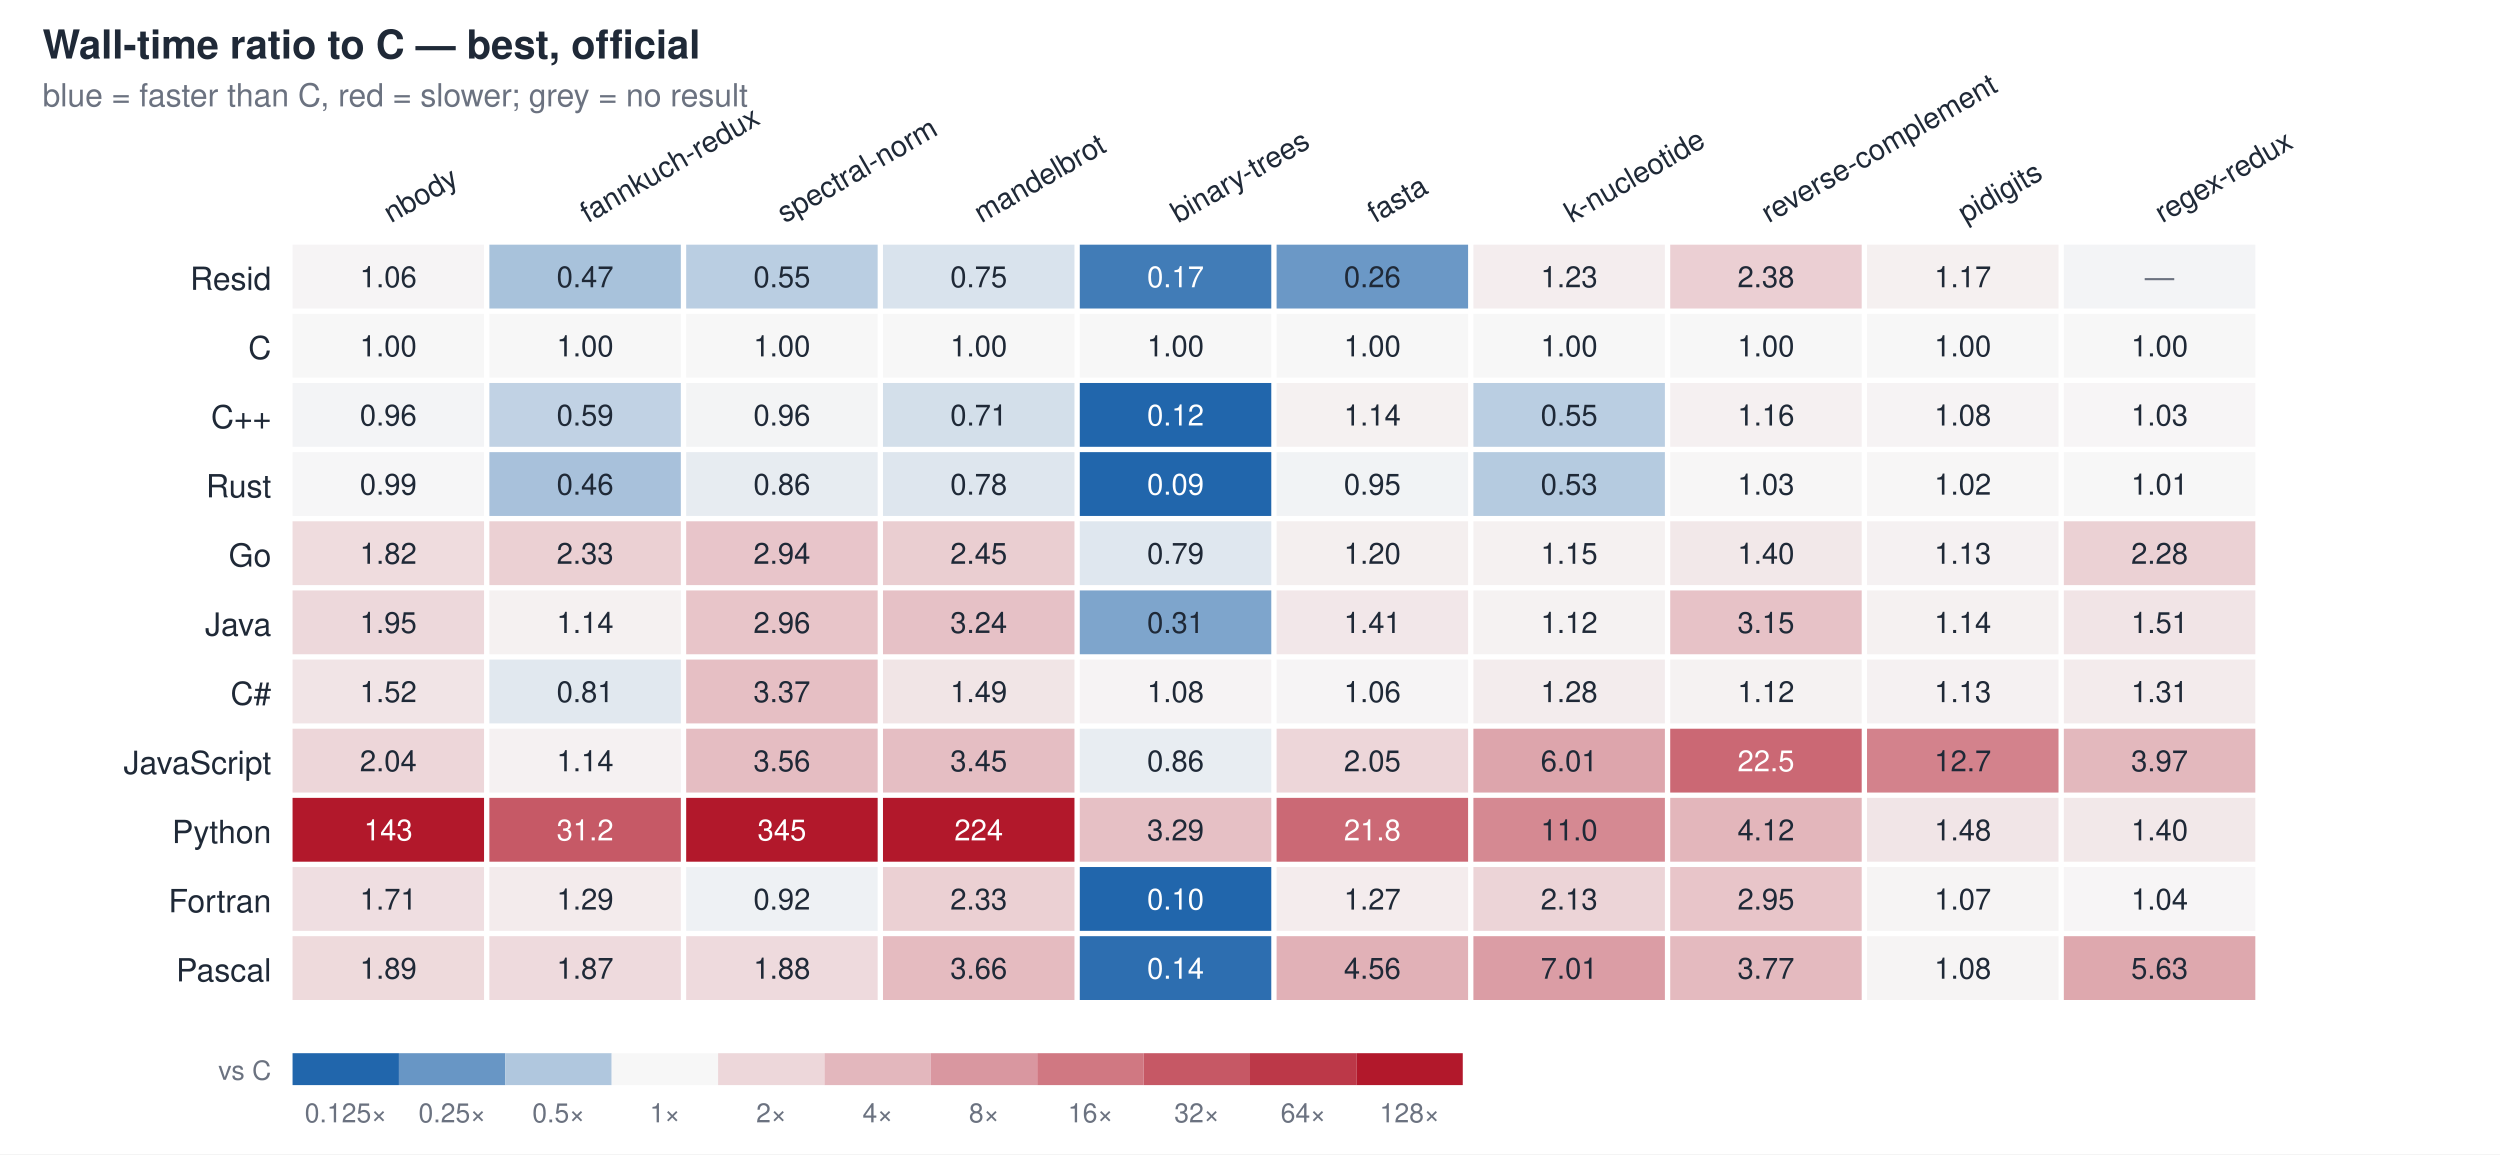
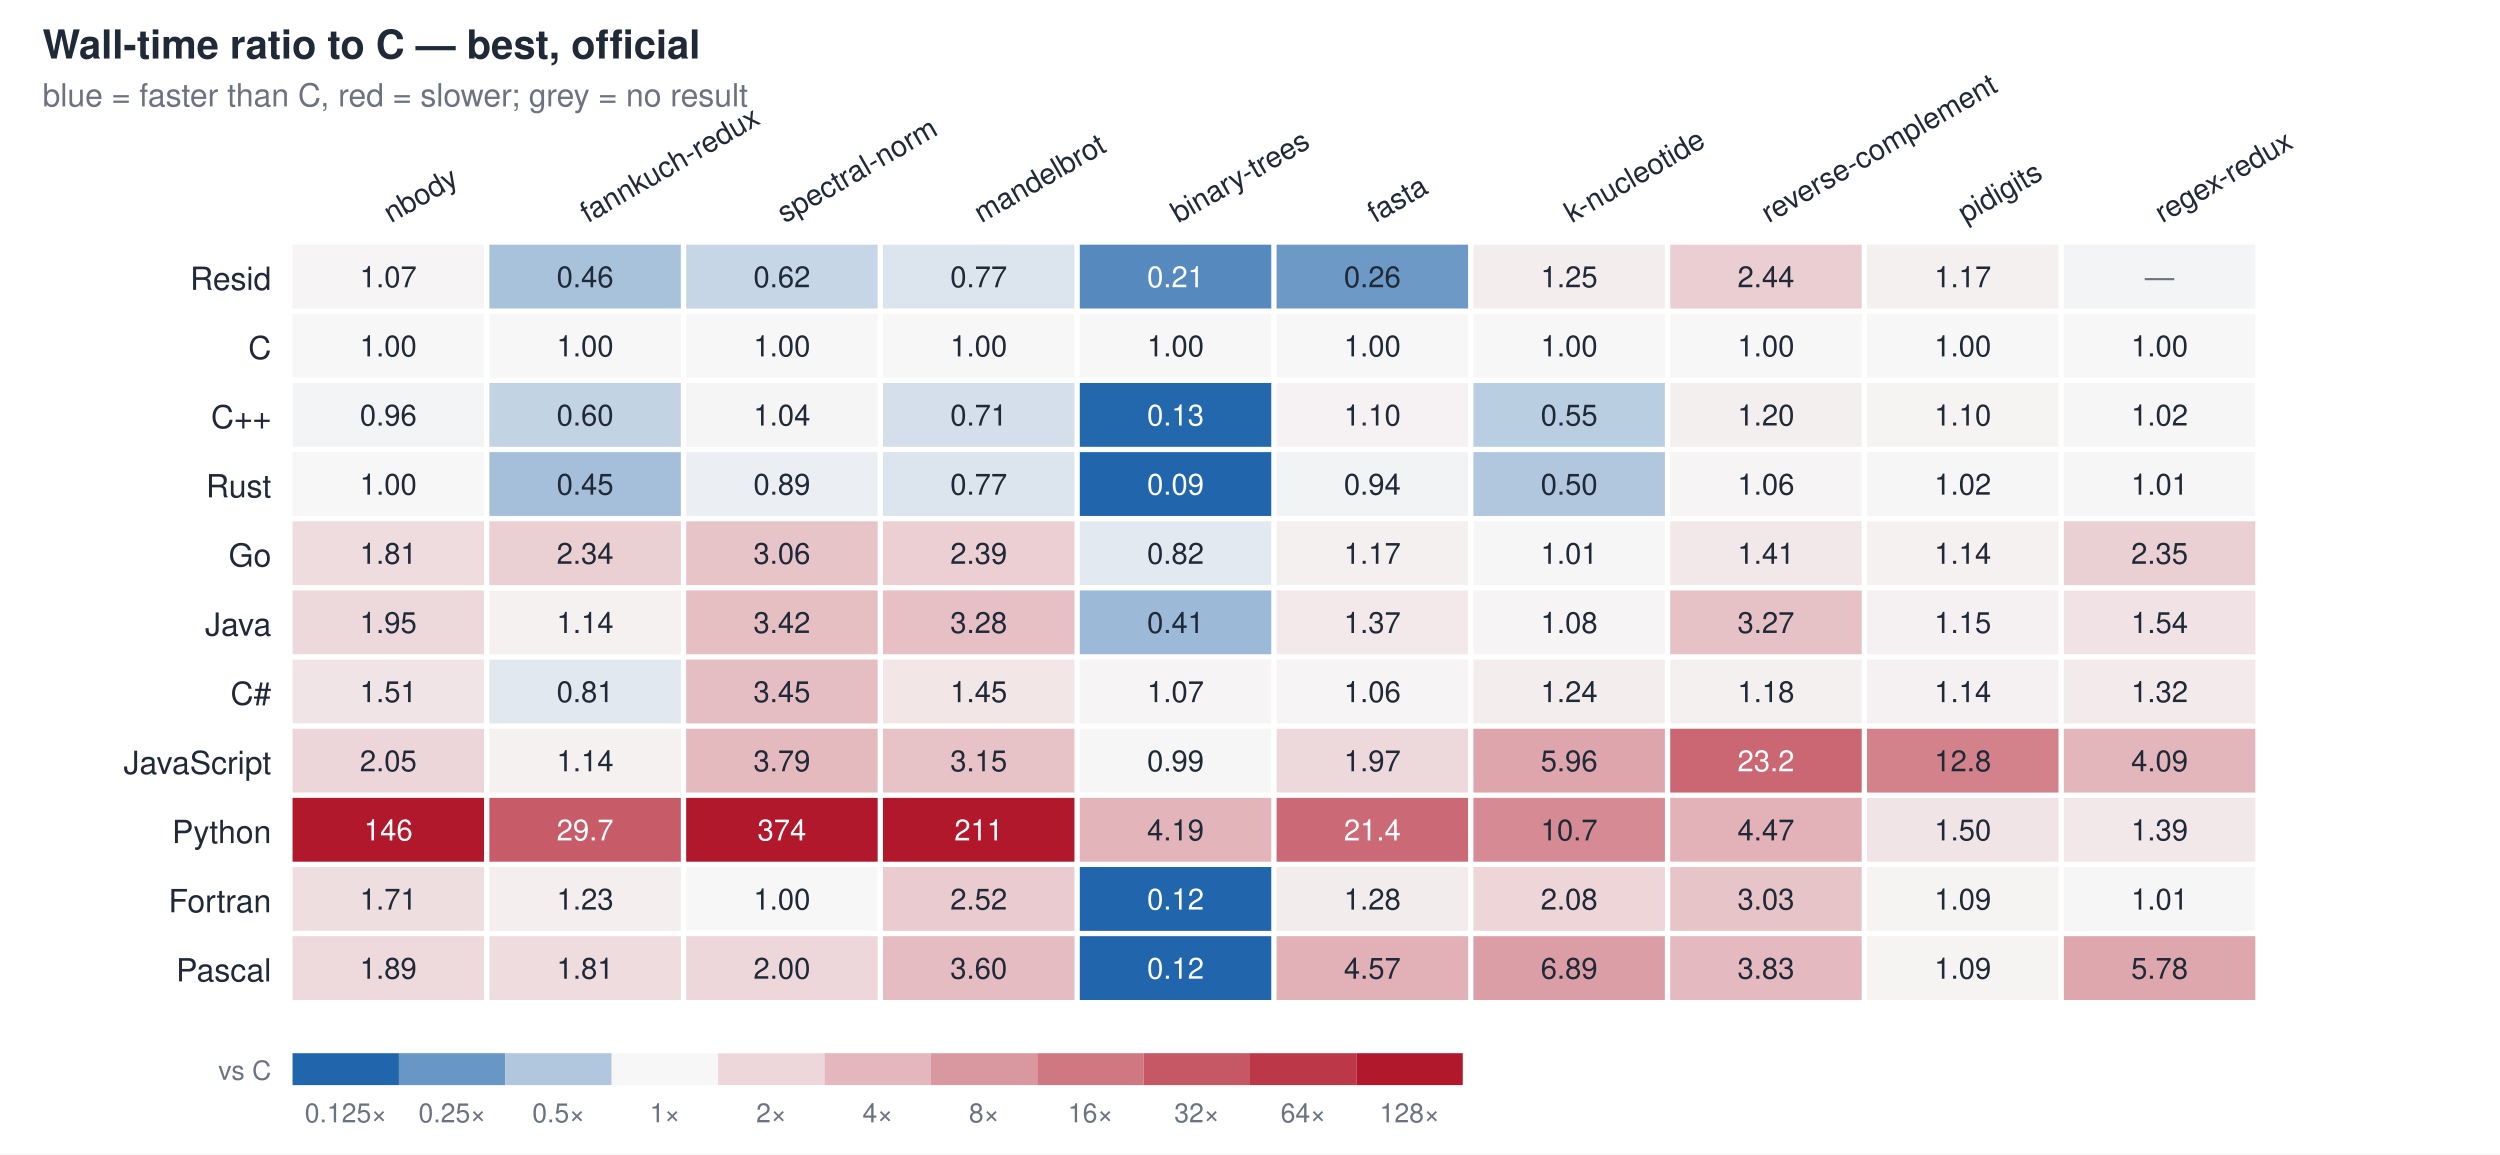
<svg xmlns="http://www.w3.org/2000/svg" width="940" height="434" viewBox="0 0 940 434" font-family="Helvetica, Arial, sans-serif" font-size="11">
  <rect x="0" y="0" width="940" height="434" fill="#ffffff" />
  <text x="16" y="22" font-size="15" font-weight="bold" fill="#1f2937">Wall-time ratio to C — best, official</text>
  <text x="16" y="40" font-size="12" fill="#6b7280">blue = faster than C, red = slower; grey = no result</text>
  <text x="147.0" y="84" text-anchor="start" fill="#1f2937" transform="rotate(-30 147.0 84)">nbody</text>
  <text x="221.0" y="84" text-anchor="start" fill="#1f2937" transform="rotate(-30 221.0 84)">fannkuch-redux</text>
  <text x="295.0" y="84" text-anchor="start" fill="#1f2937" transform="rotate(-30 295.0 84)">spectral-norm</text>
  <text x="369.0" y="84" text-anchor="start" fill="#1f2937" transform="rotate(-30 369.0 84)">mandelbrot</text>
  <text x="443.0" y="84" text-anchor="start" fill="#1f2937" transform="rotate(-30 443.0 84)">binary-trees</text>
  <text x="517.0" y="84" text-anchor="start" fill="#1f2937" transform="rotate(-30 517.0 84)">fasta</text>
  <text x="591.0" y="84" text-anchor="start" fill="#1f2937" transform="rotate(-30 591.0 84)">k-nucleotide</text>
  <text x="665.0" y="84" text-anchor="start" fill="#1f2937" transform="rotate(-30 665.0 84)">reverse-complement</text>
  <text x="739.0" y="84" text-anchor="start" fill="#1f2937" transform="rotate(-30 739.0 84)">pidigits</text>
  <text x="813.0" y="84" text-anchor="start" fill="#1f2937" transform="rotate(-30 813.0 84)">regex-redux</text>
  <text x="102" y="109.0" text-anchor="end" fill="#1f2937" font-size="12">Resid</text>
-   <rect x="110" y="92" width="72" height="24" fill="#f6f4f5" />
-   <text x="146.0" y="108.0" text-anchor="middle" fill="#1f2937">1.06</text>
+   <rect x="110" y="92" width="72" height="24" fill="#f6f4f4" />
+   <text x="146.0" y="108.0" text-anchor="middle" fill="#1f2937">1.07</text>
  <rect x="184" y="92" width="72" height="24" fill="#a8c2db" />
-   <text x="220.0" y="108.0" text-anchor="middle" fill="#1f2937">0.47</text>
-   <rect x="258" y="92" width="72" height="24" fill="#bacee2" />
-   <text x="294.0" y="108.0" text-anchor="middle" fill="#1f2937">0.55</text>
-   <rect x="332" y="92" width="72" height="24" fill="#d9e3ed" />
-   <text x="368.0" y="108.0" text-anchor="middle" fill="#1f2937">0.75</text>
-   <rect x="406" y="92" width="72" height="24" fill="#417cb7" />
-   <text x="442.0" y="108.0" text-anchor="middle" fill="#ffffff">0.17</text>
-   <rect x="480" y="92" width="72" height="24" fill="#6b98c6" />
+   <text x="220.0" y="108.0" text-anchor="middle" fill="#1f2937">0.46</text>
+   <rect x="258" y="92" width="72" height="24" fill="#c6d6e6" />
+   <text x="294.0" y="108.0" text-anchor="middle" fill="#1f2937">0.62</text>
+   <rect x="332" y="92" width="72" height="24" fill="#dce5ee" />
+   <text x="368.0" y="108.0" text-anchor="middle" fill="#1f2937">0.77</text>
+   <rect x="406" y="92" width="72" height="24" fill="#568abe" />
+   <text x="442.0" y="108.0" text-anchor="middle" fill="#ffffff">0.21</text>
+   <rect x="480" y="92" width="72" height="24" fill="#6c99c6" />
  <text x="516.0" y="108.0" text-anchor="middle" fill="#1f2937">0.26</text>
  <rect x="554" y="92" width="72" height="24" fill="#f4edee" />
-   <text x="590.0" y="108.0" text-anchor="middle" fill="#1f2937">1.23</text>
-   <rect x="628" y="92" width="72" height="24" fill="#ebcfd3" />
-   <text x="664.0" y="108.0" text-anchor="middle" fill="#1f2937">2.38</text>
+   <text x="590.0" y="108.0" text-anchor="middle" fill="#1f2937">1.25</text>
+   <rect x="628" y="92" width="72" height="24" fill="#eaced1" />
+   <text x="664.0" y="108.0" text-anchor="middle" fill="#1f2937">2.44</text>
  <rect x="702" y="92" width="72" height="24" fill="#f5f0f0" />
  <text x="738.0" y="108.0" text-anchor="middle" fill="#1f2937">1.17</text>
  <rect x="776" y="92" width="72" height="24" fill="#f3f4f6" />
  <text x="812.0" y="108.0" text-anchor="middle" fill="#6b7280">—</text>
  <text x="102" y="135.0" text-anchor="end" fill="#1f2937" font-size="12">C</text>
  <rect x="110" y="118" width="72" height="24" fill="#f7f7f7" />
  <text x="146.0" y="134.0" text-anchor="middle" fill="#1f2937">1.00</text>
  <rect x="184" y="118" width="72" height="24" fill="#f7f7f7" />
  <text x="220.0" y="134.0" text-anchor="middle" fill="#1f2937">1.00</text>
  <rect x="258" y="118" width="72" height="24" fill="#f7f7f7" />
  <text x="294.0" y="134.0" text-anchor="middle" fill="#1f2937">1.00</text>
  <rect x="332" y="118" width="72" height="24" fill="#f7f7f7" />
  <text x="368.0" y="134.0" text-anchor="middle" fill="#1f2937">1.00</text>
  <rect x="406" y="118" width="72" height="24" fill="#f7f7f7" />
  <text x="442.0" y="134.0" text-anchor="middle" fill="#1f2937">1.00</text>
  <rect x="480" y="118" width="72" height="24" fill="#f7f7f7" />
  <text x="516.0" y="134.0" text-anchor="middle" fill="#1f2937">1.00</text>
  <rect x="554" y="118" width="72" height="24" fill="#f7f7f7" />
  <text x="590.0" y="134.0" text-anchor="middle" fill="#1f2937">1.00</text>
  <rect x="628" y="118" width="72" height="24" fill="#f7f7f7" />
  <text x="664.0" y="134.0" text-anchor="middle" fill="#1f2937">1.00</text>
  <rect x="702" y="118" width="72" height="24" fill="#f7f7f7" />
  <text x="738.0" y="134.0" text-anchor="middle" fill="#1f2937">1.00</text>
  <rect x="776" y="118" width="72" height="24" fill="#f7f7f7" />
  <text x="812.0" y="134.0" text-anchor="middle" fill="#1f2937">1.00</text>
  <text x="102" y="161.0" text-anchor="end" fill="#1f2937" font-size="12">C++</text>
  <rect x="110" y="144" width="72" height="24" fill="#f3f4f6" />
  <text x="146.0" y="160.0" text-anchor="middle" fill="#1f2937">0.96</text>
-   <rect x="184" y="144" width="72" height="24" fill="#c1d2e4" />
-   <text x="220.0" y="160.0" text-anchor="middle" fill="#1f2937">0.59</text>
-   <rect x="258" y="144" width="72" height="24" fill="#f3f4f5" />
-   <text x="294.0" y="160.0" text-anchor="middle" fill="#1f2937">0.96</text>
-   <rect x="332" y="144" width="72" height="24" fill="#d3dfea" />
+   <rect x="184" y="144" width="72" height="24" fill="#c2d3e4" />
+   <text x="220.0" y="160.0" text-anchor="middle" fill="#1f2937">0.60</text>
+   <rect x="258" y="144" width="72" height="24" fill="#f6f5f5" />
+   <text x="294.0" y="160.0" text-anchor="middle" fill="#1f2937">1.04</text>
+   <rect x="332" y="144" width="72" height="24" fill="#d4dfeb" />
  <text x="368.0" y="160.0" text-anchor="middle" fill="#1f2937">0.71</text>
-   <rect x="406" y="144" width="72" height="24" fill="#2166ac" />
-   <text x="442.0" y="160.0" text-anchor="middle" fill="#ffffff">0.12</text>
-   <rect x="480" y="144" width="72" height="24" fill="#f5f1f1" />
-   <text x="516.0" y="160.0" text-anchor="middle" fill="#1f2937">1.14</text>
+   <rect x="406" y="144" width="72" height="24" fill="#2367ad" />
+   <text x="442.0" y="160.0" text-anchor="middle" fill="#ffffff">0.13</text>
+   <rect x="480" y="144" width="72" height="24" fill="#f6f2f3" />
+   <text x="516.0" y="160.0" text-anchor="middle" fill="#1f2937">1.10</text>
  <rect x="554" y="144" width="72" height="24" fill="#bacee2" />
  <text x="590.0" y="160.0" text-anchor="middle" fill="#1f2937">0.55</text>
-   <rect x="628" y="144" width="72" height="24" fill="#f5f0f1" />
-   <text x="664.0" y="160.0" text-anchor="middle" fill="#1f2937">1.16</text>
-   <rect x="702" y="144" width="72" height="24" fill="#f6f3f4" />
-   <text x="738.0" y="160.0" text-anchor="middle" fill="#1f2937">1.08</text>
-   <rect x="776" y="144" width="72" height="24" fill="#f7f5f6" />
-   <text x="812.0" y="160.0" text-anchor="middle" fill="#1f2937">1.03</text>
+   <rect x="628" y="144" width="72" height="24" fill="#f4efef" />
+   <text x="664.0" y="160.0" text-anchor="middle" fill="#1f2937">1.20</text>
+   <rect x="702" y="144" width="72" height="24" fill="#f6f3f3" />
+   <text x="738.0" y="160.0" text-anchor="middle" fill="#1f2937">1.10</text>
+   <rect x="776" y="144" width="72" height="24" fill="#f7f6f6" />
+   <text x="812.0" y="160.0" text-anchor="middle" fill="#1f2937">1.02</text>
  <text x="102" y="187.0" text-anchor="end" fill="#1f2937" font-size="12">Rust</text>
-   <rect x="110" y="170" width="72" height="24" fill="#f6f6f7" />
-   <text x="146.0" y="186.0" text-anchor="middle" fill="#1f2937">0.99</text>
-   <rect x="184" y="170" width="72" height="24" fill="#a8c1db" />
-   <text x="220.0" y="186.0" text-anchor="middle" fill="#1f2937">0.46</text>
-   <rect x="258" y="170" width="72" height="24" fill="#e7ecf1" />
-   <text x="294.0" y="186.0" text-anchor="middle" fill="#1f2937">0.86</text>
-   <rect x="332" y="170" width="72" height="24" fill="#dee6ee" />
-   <text x="368.0" y="186.0" text-anchor="middle" fill="#1f2937">0.78</text>
+   <rect x="110" y="170" width="72" height="24" fill="#f7f7f7" />
+   <text x="146.0" y="186.0" text-anchor="middle" fill="#1f2937">1.00</text>
+   <rect x="184" y="170" width="72" height="24" fill="#a5bfda" />
+   <text x="220.0" y="186.0" text-anchor="middle" fill="#1f2937">0.45</text>
+   <rect x="258" y="170" width="72" height="24" fill="#ebeff3" />
+   <text x="294.0" y="186.0" text-anchor="middle" fill="#1f2937">0.89</text>
+   <rect x="332" y="170" width="72" height="24" fill="#dce4ed" />
+   <text x="368.0" y="186.0" text-anchor="middle" fill="#1f2937">0.77</text>
  <rect x="406" y="170" width="72" height="24" fill="#2166ac" />
  <text x="442.0" y="186.0" text-anchor="middle" fill="#ffffff">0.09</text>
  <rect x="480" y="170" width="72" height="24" fill="#f1f3f5" />
-   <text x="516.0" y="186.0" text-anchor="middle" fill="#1f2937">0.95</text>
-   <rect x="554" y="170" width="72" height="24" fill="#b5cbe0" />
-   <text x="590.0" y="186.0" text-anchor="middle" fill="#1f2937">0.53</text>
-   <rect x="628" y="170" width="72" height="24" fill="#f7f6f6" />
-   <text x="664.0" y="186.0" text-anchor="middle" fill="#1f2937">1.03</text>
+   <text x="516.0" y="186.0" text-anchor="middle" fill="#1f2937">0.94</text>
+   <rect x="554" y="170" width="72" height="24" fill="#b0c7de" />
+   <text x="590.0" y="186.0" text-anchor="middle" fill="#1f2937">0.50</text>
+   <rect x="628" y="170" width="72" height="24" fill="#f6f4f5" />
+   <text x="664.0" y="186.0" text-anchor="middle" fill="#1f2937">1.06</text>
  <rect x="702" y="170" width="72" height="24" fill="#f7f6f6" />
  <text x="738.0" y="186.0" text-anchor="middle" fill="#1f2937">1.02</text>
-   <rect x="776" y="170" width="72" height="24" fill="#f7f7f7" />
+   <rect x="776" y="170" width="72" height="24" fill="#f7f6f7" />
  <text x="812.0" y="186.0" text-anchor="middle" fill="#1f2937">1.01</text>
  <text x="102" y="213.0" text-anchor="end" fill="#1f2937" font-size="12">Go</text>
  <rect x="110" y="196" width="72" height="24" fill="#efdcde" />
-   <text x="146.0" y="212.0" text-anchor="middle" fill="#1f2937">1.82</text>
+   <text x="146.0" y="212.0" text-anchor="middle" fill="#1f2937">1.81</text>
  <rect x="184" y="196" width="72" height="24" fill="#ebd0d3" />
-   <text x="220.0" y="212.0" text-anchor="middle" fill="#1f2937">2.33</text>
-   <rect x="258" y="196" width="72" height="24" fill="#e8c5ca" />
-   <text x="294.0" y="212.0" text-anchor="middle" fill="#1f2937">2.94</text>
-   <rect x="332" y="196" width="72" height="24" fill="#eaced1" />
-   <text x="368.0" y="212.0" text-anchor="middle" fill="#1f2937">2.45</text>
-   <rect x="406" y="196" width="72" height="24" fill="#dfe7ef" />
-   <text x="442.0" y="212.0" text-anchor="middle" fill="#1f2937">0.79</text>
-   <rect x="480" y="196" width="72" height="24" fill="#f4efef" />
-   <text x="516.0" y="212.0" text-anchor="middle" fill="#1f2937">1.20</text>
-   <rect x="554" y="196" width="72" height="24" fill="#f5f1f1" />
-   <text x="590.0" y="212.0" text-anchor="middle" fill="#1f2937">1.15</text>
-   <rect x="628" y="196" width="72" height="24" fill="#f2e8e9" />
-   <text x="664.0" y="212.0" text-anchor="middle" fill="#1f2937">1.40</text>
-   <rect x="702" y="196" width="72" height="24" fill="#f5f1f2" />
-   <text x="738.0" y="212.0" text-anchor="middle" fill="#1f2937">1.13</text>
-   <rect x="776" y="196" width="72" height="24" fill="#ebd1d4" />
-   <text x="812.0" y="212.0" text-anchor="middle" fill="#1f2937">2.28</text>
+   <text x="220.0" y="212.0" text-anchor="middle" fill="#1f2937">2.34</text>
+   <rect x="258" y="196" width="72" height="24" fill="#e7c4c8" />
+   <text x="294.0" y="212.0" text-anchor="middle" fill="#1f2937">3.06</text>
+   <rect x="332" y="196" width="72" height="24" fill="#ebcfd2" />
+   <text x="368.0" y="212.0" text-anchor="middle" fill="#1f2937">2.39</text>
+   <rect x="406" y="196" width="72" height="24" fill="#e3e9f0" />
+   <text x="442.0" y="212.0" text-anchor="middle" fill="#1f2937">0.82</text>
+   <rect x="480" y="196" width="72" height="24" fill="#f5f0f0" />
+   <text x="516.0" y="212.0" text-anchor="middle" fill="#1f2937">1.17</text>
+   <rect x="554" y="196" width="72" height="24" fill="#f7f6f6" />
+   <text x="590.0" y="212.0" text-anchor="middle" fill="#1f2937">1.01</text>
+   <rect x="628" y="196" width="72" height="24" fill="#f2e7e9" />
+   <text x="664.0" y="212.0" text-anchor="middle" fill="#1f2937">1.41</text>
+   <rect x="702" y="196" width="72" height="24" fill="#f5f1f1" />
+   <text x="738.0" y="212.0" text-anchor="middle" fill="#1f2937">1.14</text>
+   <rect x="776" y="196" width="72" height="24" fill="#ebd0d3" />
+   <text x="812.0" y="212.0" text-anchor="middle" fill="#1f2937">2.35</text>
  <text x="102" y="239.0" text-anchor="end" fill="#1f2937" font-size="12">Java</text>
  <rect x="110" y="222" width="72" height="24" fill="#edd8db" />
  <text x="146.0" y="238.0" text-anchor="middle" fill="#1f2937">1.95</text>
  <rect x="184" y="222" width="72" height="24" fill="#f5f1f1" />
  <text x="220.0" y="238.0" text-anchor="middle" fill="#1f2937">1.14</text>
-   <rect x="258" y="222" width="72" height="24" fill="#e8c5c9" />
-   <text x="294.0" y="238.0" text-anchor="middle" fill="#1f2937">2.96</text>
-   <rect x="332" y="222" width="72" height="24" fill="#e6c1c6" />
-   <text x="368.0" y="238.0" text-anchor="middle" fill="#1f2937">3.24</text>
-   <rect x="406" y="222" width="72" height="24" fill="#7ea5cc" />
-   <text x="442.0" y="238.0" text-anchor="middle" fill="#1f2937">0.31</text>
-   <rect x="480" y="222" width="72" height="24" fill="#f2e7e9" />
-   <text x="516.0" y="238.0" text-anchor="middle" fill="#1f2937">1.41</text>
-   <rect x="554" y="222" width="72" height="24" fill="#f5f2f2" />
-   <text x="590.0" y="238.0" text-anchor="middle" fill="#1f2937">1.12</text>
-   <rect x="628" y="222" width="72" height="24" fill="#e7c2c7" />
-   <text x="664.0" y="238.0" text-anchor="middle" fill="#1f2937">3.15</text>
-   <rect x="702" y="222" width="72" height="24" fill="#f5f1f1" />
-   <text x="738.0" y="238.0" text-anchor="middle" fill="#1f2937">1.14</text>
-   <rect x="776" y="222" width="72" height="24" fill="#f1e4e6" />
-   <text x="812.0" y="238.0" text-anchor="middle" fill="#1f2937">1.51</text>
+   <rect x="258" y="222" width="72" height="24" fill="#e6bfc3" />
+   <text x="294.0" y="238.0" text-anchor="middle" fill="#1f2937">3.42</text>
+   <rect x="332" y="222" width="72" height="24" fill="#e6c0c5" />
+   <text x="368.0" y="238.0" text-anchor="middle" fill="#1f2937">3.28</text>
+   <rect x="406" y="222" width="72" height="24" fill="#9cb9d7" />
+   <text x="442.0" y="238.0" text-anchor="middle" fill="#1f2937">0.41</text>
+   <rect x="480" y="222" width="72" height="24" fill="#f3e9ea" />
+   <text x="516.0" y="238.0" text-anchor="middle" fill="#1f2937">1.37</text>
+   <rect x="554" y="222" width="72" height="24" fill="#f6f4f4" />
+   <text x="590.0" y="238.0" text-anchor="middle" fill="#1f2937">1.08</text>
+   <rect x="628" y="222" width="72" height="24" fill="#e6c1c5" />
+   <text x="664.0" y="238.0" text-anchor="middle" fill="#1f2937">3.27</text>
+   <rect x="702" y="222" width="72" height="24" fill="#f5f0f1" />
+   <text x="738.0" y="238.0" text-anchor="middle" fill="#1f2937">1.15</text>
+   <rect x="776" y="222" width="72" height="24" fill="#f1e3e5" />
+   <text x="812.0" y="238.0" text-anchor="middle" fill="#1f2937">1.54</text>
  <text x="102" y="265.0" text-anchor="end" fill="#1f2937" font-size="12">C#</text>
  <rect x="110" y="248" width="72" height="24" fill="#f1e4e6" />
-   <text x="146.0" y="264.0" text-anchor="middle" fill="#1f2937">1.52</text>
+   <text x="146.0" y="264.0" text-anchor="middle" fill="#1f2937">1.51</text>
  <rect x="184" y="248" width="72" height="24" fill="#e1e8ef" />
  <text x="220.0" y="264.0" text-anchor="middle" fill="#1f2937">0.81</text>
-   <rect x="258" y="248" width="72" height="24" fill="#e6bfc4" />
-   <text x="294.0" y="264.0" text-anchor="middle" fill="#1f2937">3.37</text>
-   <rect x="332" y="248" width="72" height="24" fill="#f1e5e6" />
-   <text x="368.0" y="264.0" text-anchor="middle" fill="#1f2937">1.49</text>
-   <rect x="406" y="248" width="72" height="24" fill="#f6f3f4" />
-   <text x="442.0" y="264.0" text-anchor="middle" fill="#1f2937">1.08</text>
+   <rect x="258" y="248" width="72" height="24" fill="#e5bec3" />
+   <text x="294.0" y="264.0" text-anchor="middle" fill="#1f2937">3.45</text>
+   <rect x="332" y="248" width="72" height="24" fill="#f2e6e7" />
+   <text x="368.0" y="264.0" text-anchor="middle" fill="#1f2937">1.45</text>
+   <rect x="406" y="248" width="72" height="24" fill="#f6f4f4" />
+   <text x="442.0" y="264.0" text-anchor="middle" fill="#1f2937">1.07</text>
  <rect x="480" y="248" width="72" height="24" fill="#f6f4f5" />
  <text x="516.0" y="264.0" text-anchor="middle" fill="#1f2937">1.06</text>
-   <rect x="554" y="248" width="72" height="24" fill="#f3eced" />
-   <text x="590.0" y="264.0" text-anchor="middle" fill="#1f2937">1.28</text>
-   <rect x="628" y="248" width="72" height="24" fill="#f5f2f2" />
-   <text x="664.0" y="264.0" text-anchor="middle" fill="#1f2937">1.12</text>
+   <rect x="554" y="248" width="72" height="24" fill="#f4edee" />
+   <text x="590.0" y="264.0" text-anchor="middle" fill="#1f2937">1.24</text>
+   <rect x="628" y="248" width="72" height="24" fill="#f5f0f0" />
+   <text x="664.0" y="264.0" text-anchor="middle" fill="#1f2937">1.18</text>
  <rect x="702" y="248" width="72" height="24" fill="#f5f1f2" />
-   <text x="738.0" y="264.0" text-anchor="middle" fill="#1f2937">1.13</text>
-   <rect x="776" y="248" width="72" height="24" fill="#f3ebec" />
-   <text x="812.0" y="264.0" text-anchor="middle" fill="#1f2937">1.31</text>
+   <text x="738.0" y="264.0" text-anchor="middle" fill="#1f2937">1.14</text>
+   <rect x="776" y="248" width="72" height="24" fill="#f3eaeb" />
+   <text x="812.0" y="264.0" text-anchor="middle" fill="#1f2937">1.32</text>
  <text x="102" y="291.0" text-anchor="end" fill="#1f2937" font-size="12">JavaScript</text>
  <rect x="110" y="274" width="72" height="24" fill="#edd6d9" />
-   <text x="146.0" y="290.0" text-anchor="middle" fill="#1f2937">2.04</text>
-   <rect x="184" y="274" width="72" height="24" fill="#f5f1f2" />
+   <text x="146.0" y="290.0" text-anchor="middle" fill="#1f2937">2.05</text>
+   <rect x="184" y="274" width="72" height="24" fill="#f5f1f1" />
  <text x="220.0" y="290.0" text-anchor="middle" fill="#1f2937">1.14</text>
-   <rect x="258" y="274" width="72" height="24" fill="#e5bdc2" />
-   <text x="294.0" y="290.0" text-anchor="middle" fill="#1f2937">3.56</text>
-   <rect x="332" y="274" width="72" height="24" fill="#e5bec3" />
-   <text x="368.0" y="290.0" text-anchor="middle" fill="#1f2937">3.45</text>
-   <rect x="406" y="274" width="72" height="24" fill="#e8edf2" />
-   <text x="442.0" y="290.0" text-anchor="middle" fill="#1f2937">0.86</text>
-   <rect x="480" y="274" width="72" height="24" fill="#edd6d9" />
-   <text x="516.0" y="290.0" text-anchor="middle" fill="#1f2937">2.05</text>
-   <rect x="554" y="274" width="72" height="24" fill="#dda5ac" />
-   <text x="590.0" y="290.0" text-anchor="middle" fill="#1f2937">6.01</text>
-   <rect x="628" y="274" width="72" height="24" fill="#cb6874" />
-   <text x="664.0" y="290.0" text-anchor="middle" fill="#ffffff">22.5</text>
+   <rect x="258" y="274" width="72" height="24" fill="#e4babf" />
+   <text x="294.0" y="290.0" text-anchor="middle" fill="#1f2937">3.79</text>
+   <rect x="332" y="274" width="72" height="24" fill="#e7c2c7" />
+   <text x="368.0" y="290.0" text-anchor="middle" fill="#1f2937">3.15</text>
+   <rect x="406" y="274" width="72" height="24" fill="#f6f6f7" />
+   <text x="442.0" y="290.0" text-anchor="middle" fill="#1f2937">0.99</text>
+   <rect x="480" y="274" width="72" height="24" fill="#edd8db" />
+   <text x="516.0" y="290.0" text-anchor="middle" fill="#1f2937">1.97</text>
+   <rect x="554" y="274" width="72" height="24" fill="#dea5ac" />
+   <text x="590.0" y="290.0" text-anchor="middle" fill="#1f2937">5.96</text>
+   <rect x="628" y="274" width="72" height="24" fill="#ca6773" />
+   <text x="664.0" y="290.0" text-anchor="middle" fill="#ffffff">23.2</text>
  <rect x="702" y="274" width="72" height="24" fill="#d3828c" />
-   <text x="738.0" y="290.0" text-anchor="middle" fill="#1f2937">12.7</text>
-   <rect x="776" y="274" width="72" height="24" fill="#e3b8bd" />
-   <text x="812.0" y="290.0" text-anchor="middle" fill="#1f2937">3.97</text>
+   <text x="738.0" y="290.0" text-anchor="middle" fill="#1f2937">12.8</text>
+   <rect x="776" y="274" width="72" height="24" fill="#e3b6bc" />
+   <text x="812.0" y="290.0" text-anchor="middle" fill="#1f2937">4.09</text>
  <text x="102" y="317.0" text-anchor="end" fill="#1f2937" font-size="12">Python</text>
  <rect x="110" y="300" width="72" height="24" fill="#b2182b" />
-   <text x="146.0" y="316.0" text-anchor="middle" fill="#ffffff">143</text>
-   <rect x="184" y="300" width="72" height="24" fill="#c65966" />
-   <text x="220.0" y="316.0" text-anchor="middle" fill="#ffffff">31.2</text>
+   <text x="146.0" y="316.0" text-anchor="middle" fill="#ffffff">146</text>
+   <rect x="184" y="300" width="72" height="24" fill="#c75b68" />
+   <text x="220.0" y="316.0" text-anchor="middle" fill="#ffffff">29.7</text>
  <rect x="258" y="300" width="72" height="24" fill="#b2182b" />
-   <text x="294.0" y="316.0" text-anchor="middle" fill="#ffffff">345</text>
+   <text x="294.0" y="316.0" text-anchor="middle" fill="#ffffff">374</text>
  <rect x="332" y="300" width="72" height="24" fill="#b2182b" />
-   <text x="368.0" y="316.0" text-anchor="middle" fill="#ffffff">224</text>
-   <rect x="406" y="300" width="72" height="24" fill="#e6c0c5" />
-   <text x="442.0" y="316.0" text-anchor="middle" fill="#1f2937">3.29</text>
-   <rect x="480" y="300" width="72" height="24" fill="#cb6975" />
-   <text x="516.0" y="316.0" text-anchor="middle" fill="#ffffff">21.8</text>
-   <rect x="554" y="300" width="72" height="24" fill="#d58992" />
-   <text x="590.0" y="316.0" text-anchor="middle" fill="#1f2937">11.0</text>
-   <rect x="628" y="300" width="72" height="24" fill="#e3b6bb" />
-   <text x="664.0" y="316.0" text-anchor="middle" fill="#1f2937">4.12</text>
-   <rect x="702" y="300" width="72" height="24" fill="#f1e5e7" />
-   <text x="738.0" y="316.0" text-anchor="middle" fill="#1f2937">1.48</text>
+   <text x="368.0" y="316.0" text-anchor="middle" fill="#ffffff">211</text>
+   <rect x="406" y="300" width="72" height="24" fill="#e3b5bb" />
+   <text x="442.0" y="316.0" text-anchor="middle" fill="#1f2937">4.19</text>
+   <rect x="480" y="300" width="72" height="24" fill="#cb6a76" />
+   <text x="516.0" y="316.0" text-anchor="middle" fill="#ffffff">21.4</text>
+   <rect x="554" y="300" width="72" height="24" fill="#d58a94" />
+   <text x="590.0" y="316.0" text-anchor="middle" fill="#1f2937">10.7</text>
+   <rect x="628" y="300" width="72" height="24" fill="#e2b2b8" />
+   <text x="664.0" y="316.0" text-anchor="middle" fill="#1f2937">4.47</text>
+   <rect x="702" y="300" width="72" height="24" fill="#f1e4e6" />
+   <text x="738.0" y="316.0" text-anchor="middle" fill="#1f2937">1.50</text>
  <rect x="776" y="300" width="72" height="24" fill="#f2e8e9" />
-   <text x="812.0" y="316.0" text-anchor="middle" fill="#1f2937">1.40</text>
+   <text x="812.0" y="316.0" text-anchor="middle" fill="#1f2937">1.39</text>
  <text x="102" y="343.0" text-anchor="end" fill="#1f2937" font-size="12">Fortran</text>
-   <rect x="110" y="326" width="72" height="24" fill="#efdee1" />
+   <rect x="110" y="326" width="72" height="24" fill="#efdee0" />
  <text x="146.0" y="342.0" text-anchor="middle" fill="#1f2937">1.71</text>
-   <rect x="184" y="326" width="72" height="24" fill="#f3ebec" />
-   <text x="220.0" y="342.0" text-anchor="middle" fill="#1f2937">1.29</text>
-   <rect x="258" y="326" width="72" height="24" fill="#eef1f4" />
-   <text x="294.0" y="342.0" text-anchor="middle" fill="#1f2937">0.92</text>
-   <rect x="332" y="326" width="72" height="24" fill="#ebd0d3" />
-   <text x="368.0" y="342.0" text-anchor="middle" fill="#1f2937">2.33</text>
+   <rect x="184" y="326" width="72" height="24" fill="#f4eeee" />
+   <text x="220.0" y="342.0" text-anchor="middle" fill="#1f2937">1.23</text>
+   <rect x="258" y="326" width="72" height="24" fill="#f7f7f7" />
+   <text x="294.0" y="342.0" text-anchor="middle" fill="#1f2937">1.00</text>
+   <rect x="332" y="326" width="72" height="24" fill="#eaccd0" />
+   <text x="368.0" y="342.0" text-anchor="middle" fill="#1f2937">2.52</text>
  <rect x="406" y="326" width="72" height="24" fill="#2166ac" />
-   <text x="442.0" y="342.0" text-anchor="middle" fill="#ffffff">0.10</text>
-   <rect x="480" y="326" width="72" height="24" fill="#f4eced" />
-   <text x="516.0" y="342.0" text-anchor="middle" fill="#1f2937">1.27</text>
-   <rect x="554" y="326" width="72" height="24" fill="#ecd4d7" />
-   <text x="590.0" y="342.0" text-anchor="middle" fill="#1f2937">2.13</text>
-   <rect x="628" y="326" width="72" height="24" fill="#e8c5c9" />
-   <text x="664.0" y="342.0" text-anchor="middle" fill="#1f2937">2.95</text>
-   <rect x="702" y="326" width="72" height="24" fill="#f6f4f4" />
-   <text x="738.0" y="342.0" text-anchor="middle" fill="#1f2937">1.07</text>
-   <rect x="776" y="326" width="72" height="24" fill="#f7f5f6" />
-   <text x="812.0" y="342.0" text-anchor="middle" fill="#1f2937">1.04</text>
+   <text x="442.0" y="342.0" text-anchor="middle" fill="#ffffff">0.12</text>
+   <rect x="480" y="326" width="72" height="24" fill="#f3eced" />
+   <text x="516.0" y="342.0" text-anchor="middle" fill="#1f2937">1.28</text>
+   <rect x="554" y="326" width="72" height="24" fill="#edd5d8" />
+   <text x="590.0" y="342.0" text-anchor="middle" fill="#1f2937">2.08</text>
+   <rect x="628" y="326" width="72" height="24" fill="#e7c4c8" />
+   <text x="664.0" y="342.0" text-anchor="middle" fill="#1f2937">3.03</text>
+   <rect x="702" y="326" width="72" height="24" fill="#f6f3f3" />
+   <text x="738.0" y="342.0" text-anchor="middle" fill="#1f2937">1.09</text>
+   <rect x="776" y="326" width="72" height="24" fill="#f7f6f6" />
+   <text x="812.0" y="342.0" text-anchor="middle" fill="#1f2937">1.01</text>
  <text x="102" y="369.0" text-anchor="end" fill="#1f2937" font-size="12">Pascal</text>
  <rect x="110" y="352" width="72" height="24" fill="#eedadc" />
  <text x="146.0" y="368.0" text-anchor="middle" fill="#1f2937">1.89</text>
-   <rect x="184" y="352" width="72" height="24" fill="#eedadd" />
-   <text x="220.0" y="368.0" text-anchor="middle" fill="#1f2937">1.87</text>
-   <rect x="258" y="352" width="72" height="24" fill="#eedadd" />
-   <text x="294.0" y="368.0" text-anchor="middle" fill="#1f2937">1.88</text>
-   <rect x="332" y="352" width="72" height="24" fill="#e5bbc0" />
-   <text x="368.0" y="368.0" text-anchor="middle" fill="#1f2937">3.66</text>
-   <rect x="406" y="352" width="72" height="24" fill="#2d6eb0" />
-   <text x="442.0" y="368.0" text-anchor="middle" fill="#ffffff">0.14</text>
+   <rect x="184" y="352" width="72" height="24" fill="#efdcde" />
+   <text x="220.0" y="368.0" text-anchor="middle" fill="#1f2937">1.81</text>
+   <rect x="258" y="352" width="72" height="24" fill="#edd7da" />
+   <text x="294.0" y="368.0" text-anchor="middle" fill="#1f2937">2.00</text>
+   <rect x="332" y="352" width="72" height="24" fill="#e5bcc1" />
+   <text x="368.0" y="368.0" text-anchor="middle" fill="#1f2937">3.60</text>
+   <rect x="406" y="352" width="72" height="24" fill="#2166ac" />
+   <text x="442.0" y="368.0" text-anchor="middle" fill="#ffffff">0.12</text>
  <rect x="480" y="352" width="72" height="24" fill="#e1b1b7" />
-   <text x="516.0" y="368.0" text-anchor="middle" fill="#1f2937">4.56</text>
-   <rect x="554" y="352" width="72" height="24" fill="#db9da5" />
-   <text x="590.0" y="368.0" text-anchor="middle" fill="#1f2937">7.01</text>
-   <rect x="628" y="352" width="72" height="24" fill="#e4babf" />
-   <text x="664.0" y="368.0" text-anchor="middle" fill="#1f2937">3.77</text>
-   <rect x="702" y="352" width="72" height="24" fill="#f6f4f4" />
-   <text x="738.0" y="368.0" text-anchor="middle" fill="#1f2937">1.08</text>
-   <rect x="776" y="352" width="72" height="24" fill="#dea8ae" />
-   <text x="812.0" y="368.0" text-anchor="middle" fill="#1f2937">5.63</text>
+   <text x="516.0" y="368.0" text-anchor="middle" fill="#1f2937">4.57</text>
+   <rect x="554" y="352" width="72" height="24" fill="#dc9ea6" />
+   <text x="590.0" y="368.0" text-anchor="middle" fill="#1f2937">6.89</text>
+   <rect x="628" y="352" width="72" height="24" fill="#e4b9bf" />
+   <text x="664.0" y="368.0" text-anchor="middle" fill="#1f2937">3.83</text>
+   <rect x="702" y="352" width="72" height="24" fill="#f6f3f3" />
+   <text x="738.0" y="368.0" text-anchor="middle" fill="#1f2937">1.09</text>
+   <rect x="776" y="352" width="72" height="24" fill="#dea6ad" />
+   <text x="812.0" y="368.0" text-anchor="middle" fill="#1f2937">5.78</text>
  <rect x="110" y="396" width="40" height="12" fill="#2166ac" />
  <text x="130.0" y="422" text-anchor="middle" fill="#6b7280" font-size="10">0.125×</text>
  <rect x="150" y="396" width="40" height="12" fill="#6896c5" />
  <text x="170.0" y="422" text-anchor="middle" fill="#6b7280" font-size="10">0.25×</text>
  <rect x="190" y="396" width="40" height="12" fill="#b0c7de" />
  <text x="210.0" y="422" text-anchor="middle" fill="#6b7280" font-size="10">0.5×</text>
  <rect x="230" y="396" width="40" height="12" fill="#f7f7f7" />
  <text x="250.0" y="422" text-anchor="middle" fill="#6b7280" font-size="10">1×</text>
  <rect x="270" y="396" width="40" height="12" fill="#edd7da" />
  <text x="290.0" y="422" text-anchor="middle" fill="#6b7280" font-size="10">2×</text>
  <rect x="310" y="396" width="40" height="12" fill="#e3b7bd" />
  <text x="330.0" y="422" text-anchor="middle" fill="#6b7280" font-size="10">4×</text>
  <rect x="350" y="396" width="40" height="12" fill="#d997a0" />
  <text x="370.0" y="422" text-anchor="middle" fill="#6b7280" font-size="10">8×</text>
  <rect x="390" y="396" width="40" height="12" fill="#d07882" />
  <text x="410.0" y="422" text-anchor="middle" fill="#6b7280" font-size="10">16×</text>
  <rect x="430" y="396" width="40" height="12" fill="#c65865" />
  <text x="450.0" y="422" text-anchor="middle" fill="#6b7280" font-size="10">32×</text>
  <rect x="470" y="396" width="40" height="12" fill="#bc3848" />
  <text x="490.0" y="422" text-anchor="middle" fill="#6b7280" font-size="10">64×</text>
  <rect x="510" y="396" width="40" height="12" fill="#b2182b" />
  <text x="530.0" y="422" text-anchor="middle" fill="#6b7280" font-size="10">128×</text>
  <text x="102" y="406" text-anchor="end" fill="#6b7280" font-size="10">vs C</text>
</svg>
